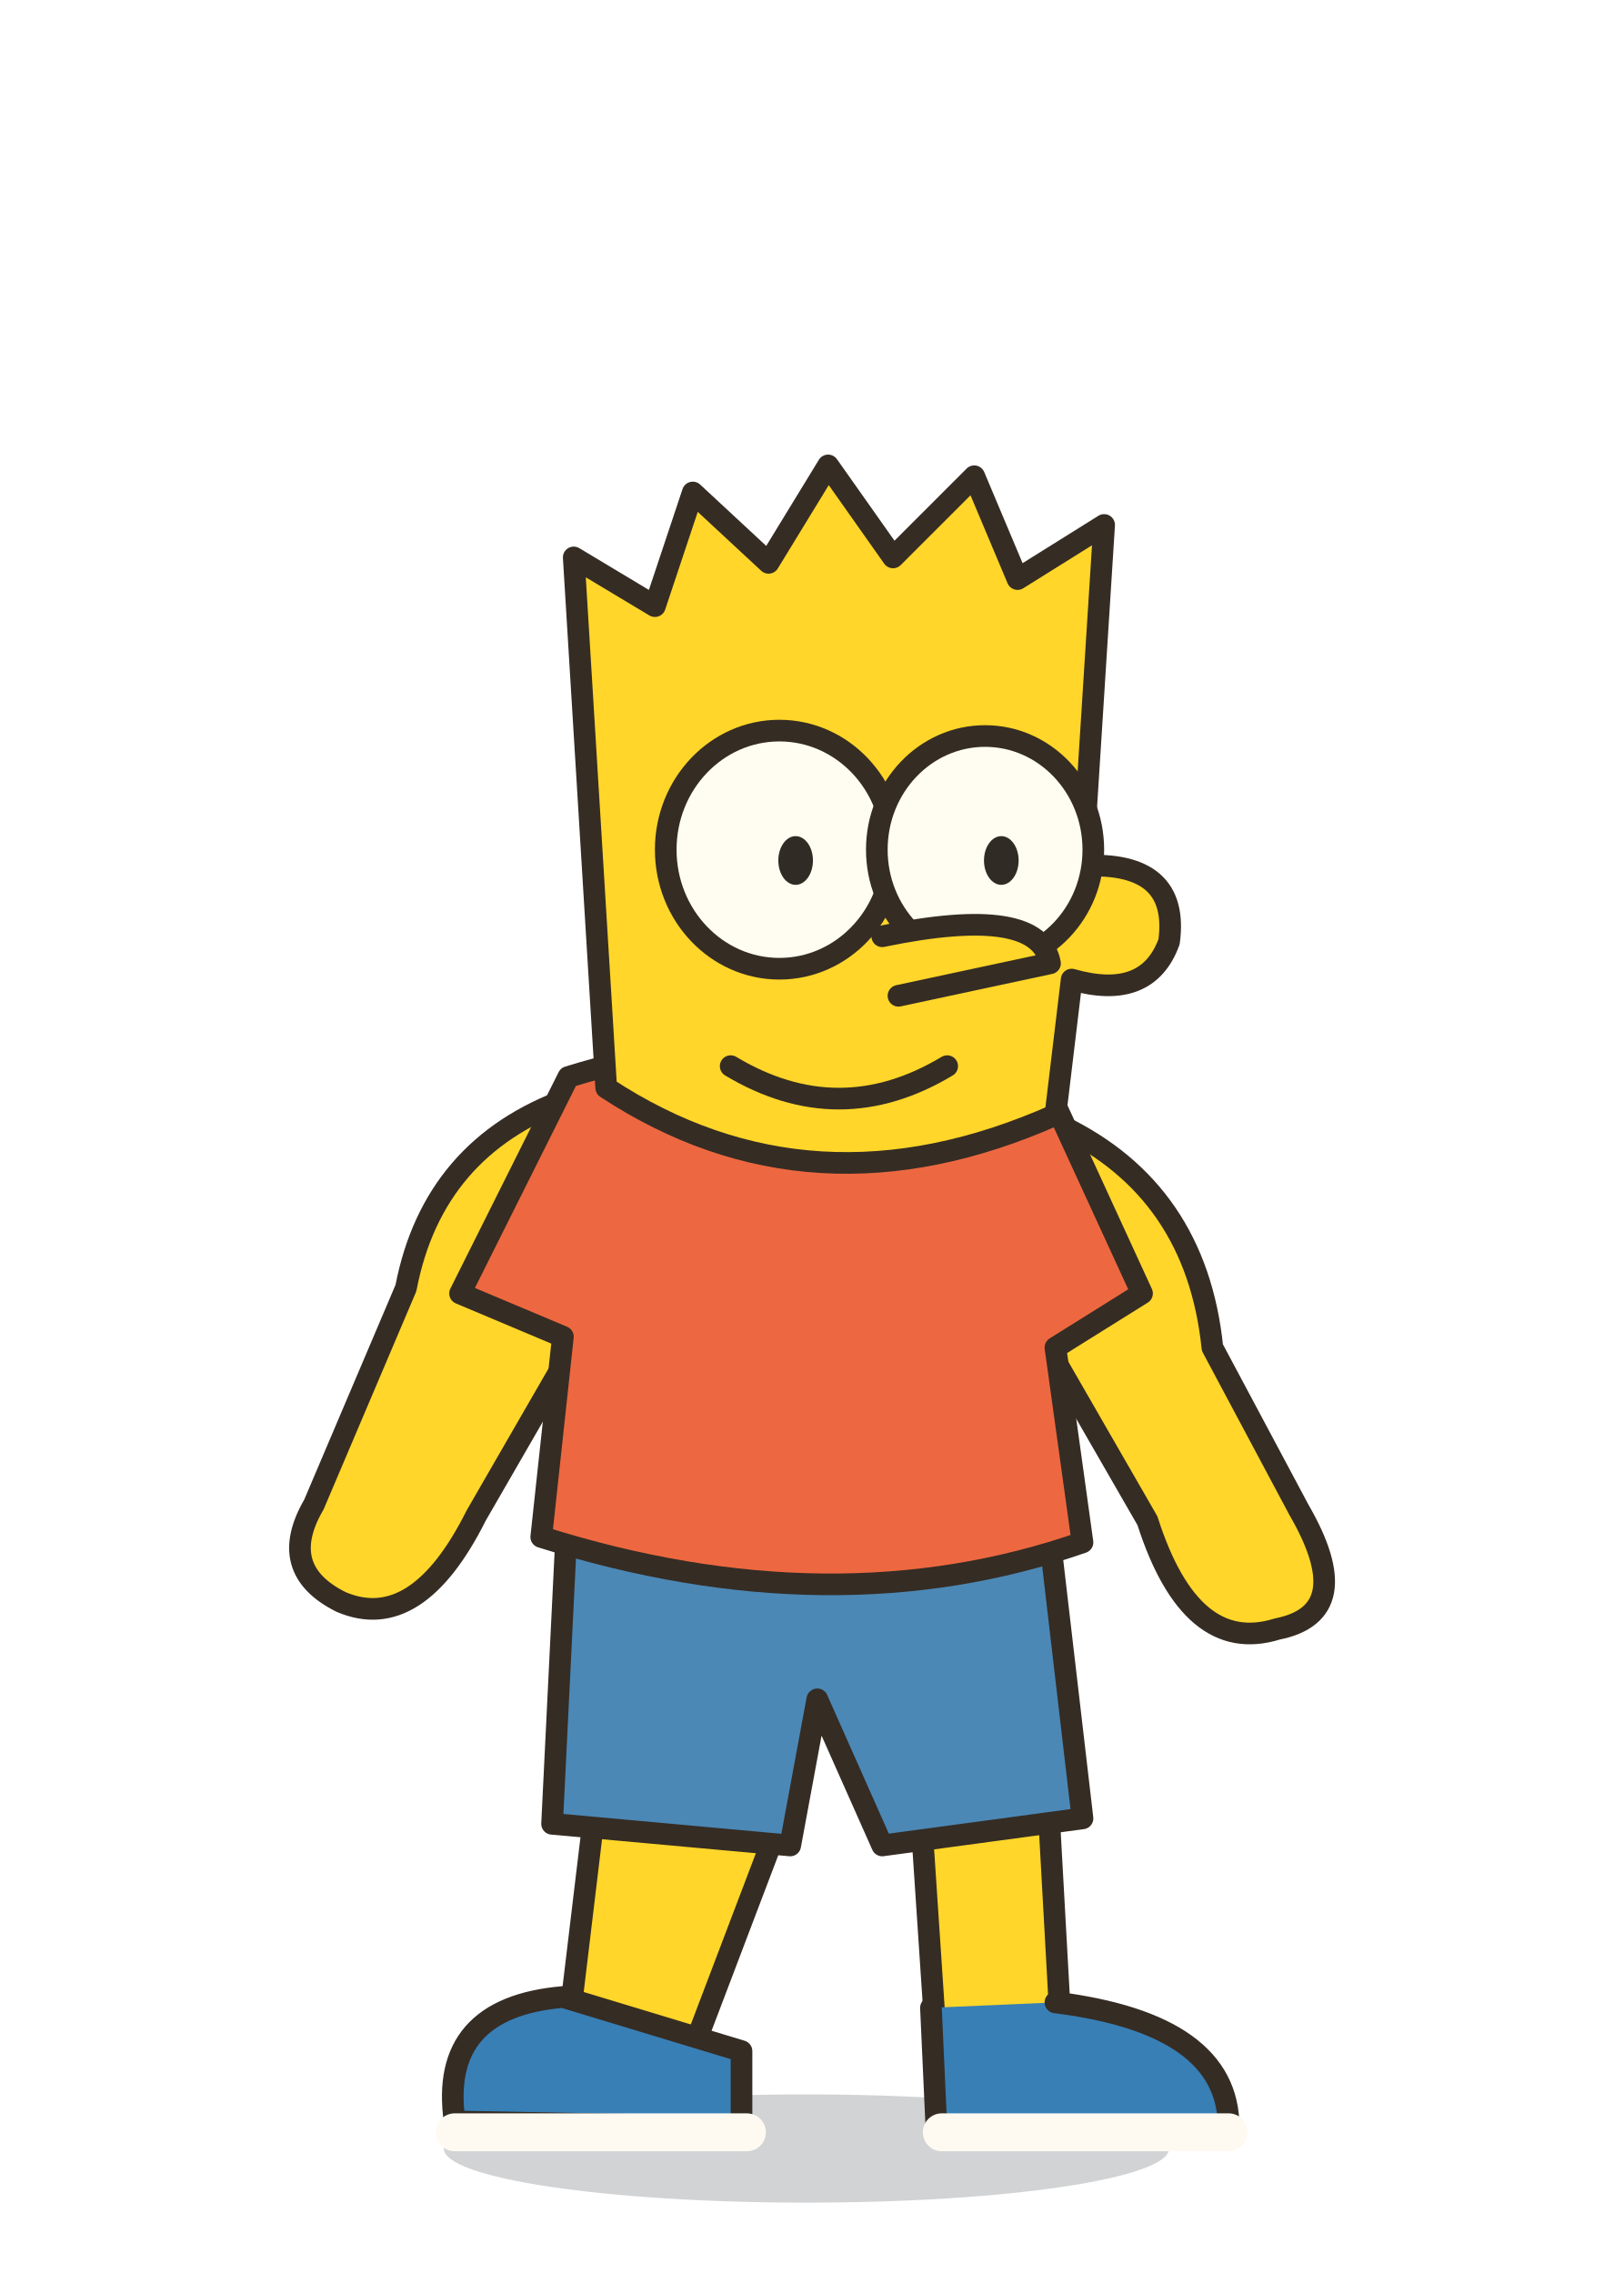
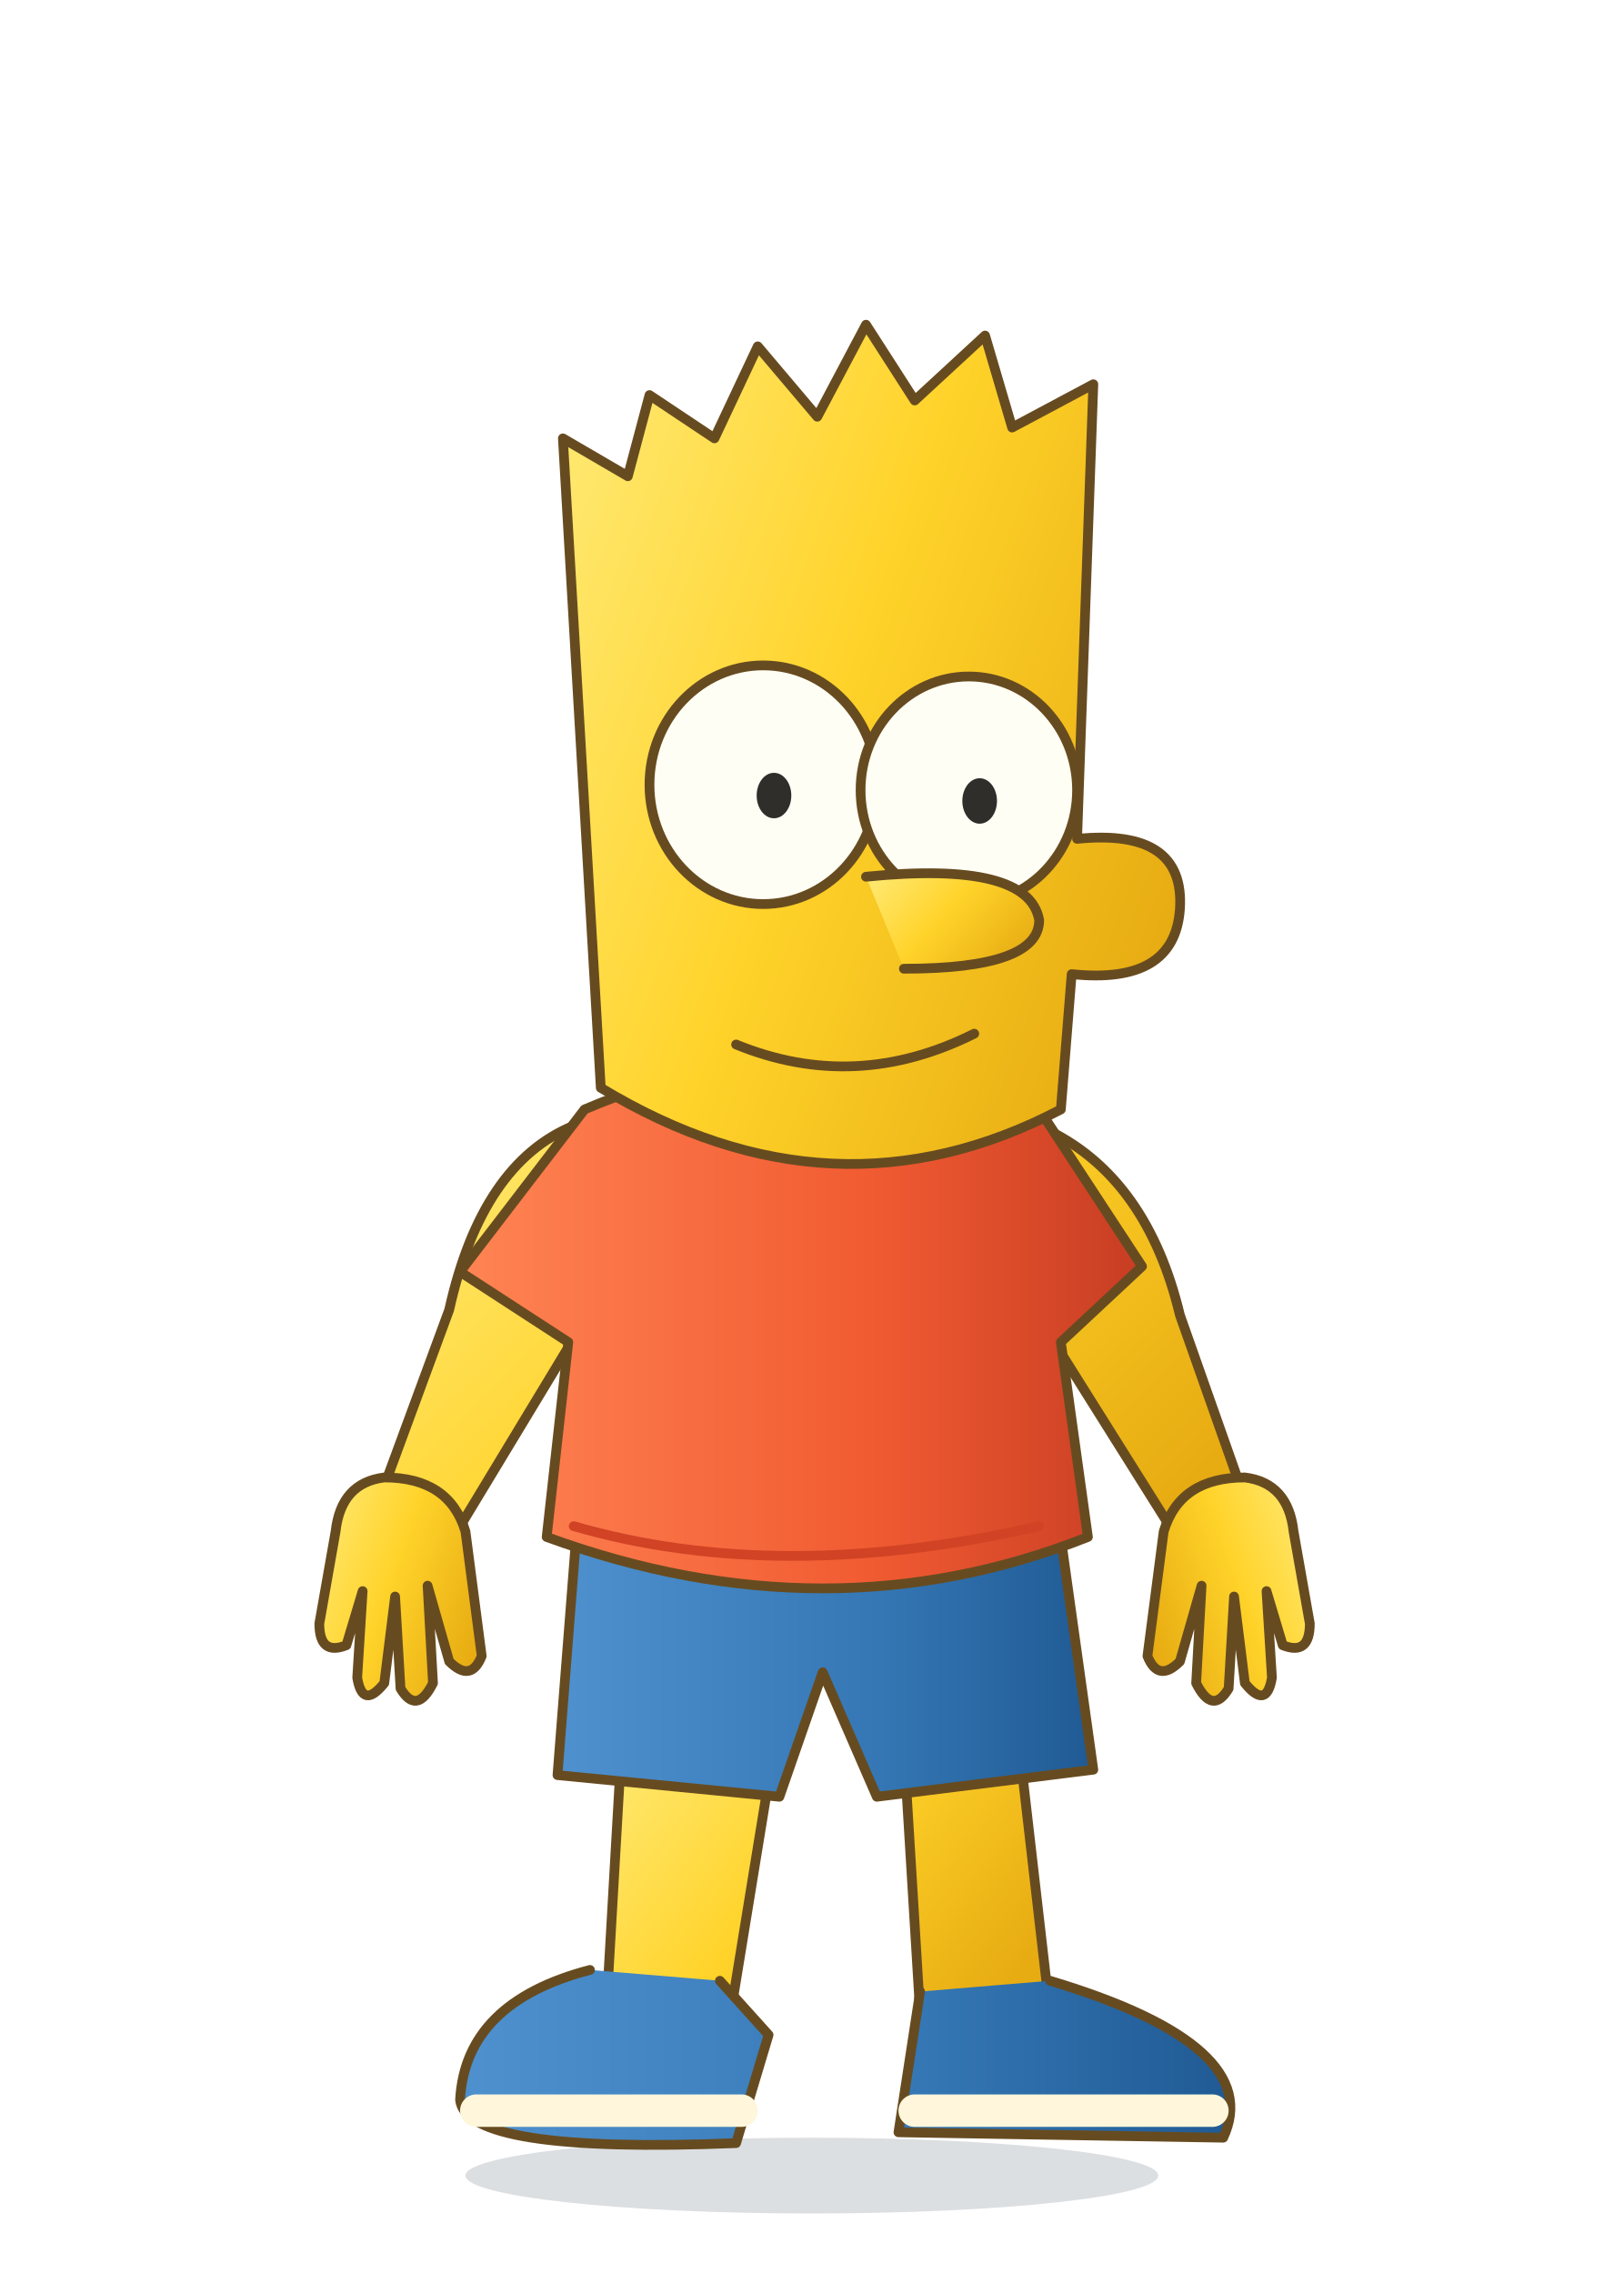
- <svg xmlns="http://www.w3.org/2000/svg" width="300" height="420" viewBox="0 0 300 420">
-   <g stroke="#352c24" stroke-width="4" stroke-linecap="round" stroke-linejoin="round">
-     <ellipse cx="149" cy="397" rx="67" ry="10" fill="#1b252d" opacity=".2" stroke="none" />
-     <path d="M111 325L105 375L126 384L145 334M170 333L173 378L196 375L193 321" fill="#ffd629" />
-     <path d="M104 369Q81 371 84 392L137 393L137 379Z M172 371L173 393H227Q227 374 195 370" fill="#387fb6" />
-     <path d="M84 394h54M174 394h53" stroke="#fffaf1" stroke-width="7" />
-     <path d="M105 276L102 337L146 341L151 314L163 341L200 336L193 276" fill="#4b88b6" />
-     <path d="M105 203Q80 212 75 238L58 278Q51 290 63 296Q77 302 88 280L103 254M196 208Q221 220 224 249L240 279Q251 298 236 301Q220 306 212 281L193 248" fill="#ffd629" />
-     <path d="M105 199Q150 185 194 202L211 239L195 249L200 285Q154 301 100 284L104 247L85 239Z" fill="#ed6840" />
-     <path d="M112 201L106 103L121 112L128 91L142 104L153 86L165 103L180 88L188 107L204 97L200 160Q218 159 216 174Q212 185 198 181L195 206Q150 226 112 201" fill="#ffd629" />
-     <ellipse cx="144" cy="157" rx="21" ry="22" fill="#fffdf1" />
-     <ellipse cx="147" cy="159" rx="3.2" ry="4.5" fill="#302b24" stroke="none" />
-     <ellipse cx="182" cy="157" rx="20" ry="21" fill="#fffdf1" />
-     <ellipse cx="185" cy="159" rx="3.2" ry="4.5" fill="#302b24" stroke="none" />
-     <path d="M163 173Q192 167 194 178L166 184" fill="#ffd629" />
-     <path d="M135,197q20,12 40,0" fill="none" />
+ <svg xmlns="http://www.w3.org/2000/svg" width="600" height="840" viewBox="0 0 300 420" data-character="bart" data-expression="neutral" data-mouth="0" data-blink="false">
+   <defs>
+     <linearGradient id="skin" x1="0" x2="1" y1=".2" y2=".7">
+       <stop stop-color="#ffe76c" />
+       <stop offset=".45" stop-color="#ffd32a" />
+       <stop offset="1" stop-color="#e7ac12" />
+     </linearGradient>
+     <linearGradient id="shirt" x1="0" x2="1" y1="0" y2=".5">
+       <stop stop-color="#fffefa" />
+       <stop offset=".65" stop-color="#f5f0df" />
+       <stop offset="1" stop-color="#c6c4b7" />
+     </linearGradient>
+     <linearGradient id="blue">
+       <stop stop-color="#4e91ce" />
+       <stop offset=".6" stop-color="#3477b4" />
+       <stop offset="1" stop-color="#205a94" />
+     </linearGradient>
+     <linearGradient id="hair">
+       <stop stop-color="#347fdb" />
+       <stop offset=".45" stop-color="#2268c5" />
+       <stop offset="1" stop-color="#164791" />
+     </linearGradient>
+     <linearGradient id="green">
+       <stop stop-color="#b8dc55" />
+       <stop offset=".6" stop-color="#94c23d" />
+       <stop offset="1" stop-color="#62952a" />
+     </linearGradient>
+     <linearGradient id="red">
+       <stop stop-color="#ff8454" />
+       <stop offset=".6" stop-color="#f15b32" />
+       <stop offset="1" stop-color="#c73d23" />
+     </linearGradient>
+     <linearGradient id="baby">
+       <stop stop-color="#91ddf5" />
+       <stop offset=".6" stop-color="#60bee7" />
+       <stop offset="1" stop-color="#3e8fc5" />
+     </linearGradient>
+     <linearGradient id="muzzle">
+       <stop stop-color="#e8bc7e" />
+       <stop offset="1" stop-color="#c59254" />
+     </linearGradient>
+     <radialGradient id="shoe">
+       <stop stop-color="#62626a" />
+       <stop offset="1" stop-color="#30343d" />
+     </radialGradient>
+   </defs>
+   <g stroke="#674b20" stroke-width="1.8" stroke-linecap="round" stroke-linejoin="round">
+     <ellipse cx="150" cy="402" rx="64" ry="7" fill="#172536" opacity=".15" stroke="none" />
+     <path d="M115 320l-3 52h23l8-49M167 323l3 49h24l-6-52" fill="url(#skin)" />
+     <path d="M109 364q-23 6-24 24 1 10 51 8l6-20-9-10M170 368l-4 26 60 1q8-17-32-29" fill="url(#blue)" />
+     <path d="M88 390h49m32 0h55" stroke="#fff6db" stroke-width="6" />
+     <path d="M107 277l-4 51 41 4 8-23 10 23 40-5-7-50" fill="url(#blue)" />
+     <path d="M106 208q-17 7-23 34l-14 38 13 7 26-43M194 209q18 9 24 34l12 34-12 8-27-43" fill="url(#skin)" />
+     <g transform="translate(71 273) scale(1 1)">
+       <path d="M0 0q-8 1-9 10l-3 17q0 6 5 4l3-10-1 16q1 6 5 1l2-16 1 17q3 5 6-1l-1-18 4 14q4 4 6-1l-3-23q-3-10-15-10" fill="url(#skin)" />
+     </g>
+     <g transform="translate(230 273) scale(-1 1)">
+       <path d="M0 0q-8 1-9 10l-3 17q0 6 5 4l3-10-1 16q1 6 5 1l2-16 1 17q3 5 6-1l-1-18 4 14q4 4 6-1l-3-23q-3-10-15-10" fill="url(#skin)" />
+     </g>
+     <path d="M108 205q42-18 84 0l19 29-15 14 5 36q-48 19-100 0l4-36-20-13Z" fill="url(#red)" />
+     <path d="M111 201l-7-120 12 7 4-15 12 8 8-17 11 13 9-17 9 14 13-12 5 17 15-8-3 84q20-2 19 13-1 14-20 12l-2 25q-42 22-85-4Z" fill="url(#skin)" />
+     <ellipse cx="141" cy="145" rx="21" ry="22.05" fill="#fffef4" />
+     <ellipse cx="143" cy="147" rx="3.2" ry="4.2" fill="#302e2a" stroke="none" />
+     <ellipse cx="179" cy="146" rx="20" ry="21" fill="#fffef4" />
+     <ellipse cx="181" cy="148" rx="3.2" ry="4.2" fill="#302e2a" stroke="none" />
+     <path d="M160 162q30-3 32 8 0 9-25 9" fill="url(#skin)" />
+     <path d="M136,193Q158,202 180,191" fill="none" />
+     <path d="M106 282q38 11 86 0" fill="none" stroke="#d14324" />
  </g>
</svg>
